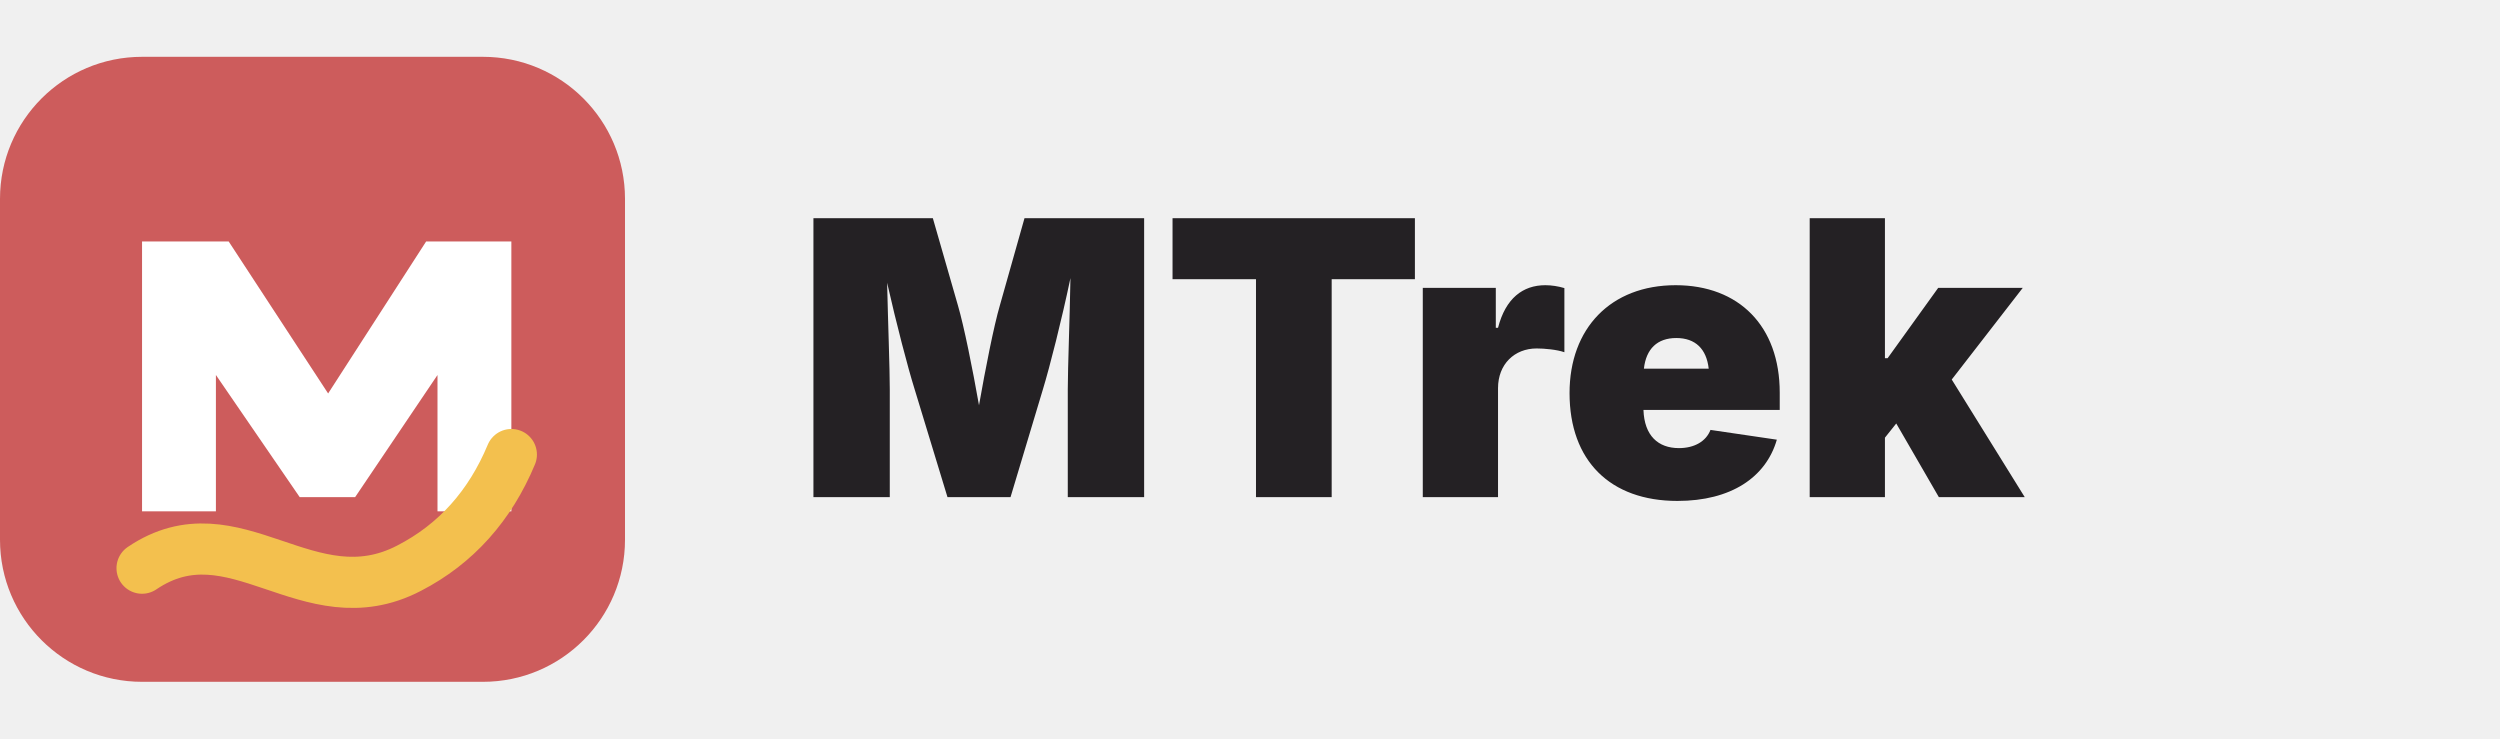
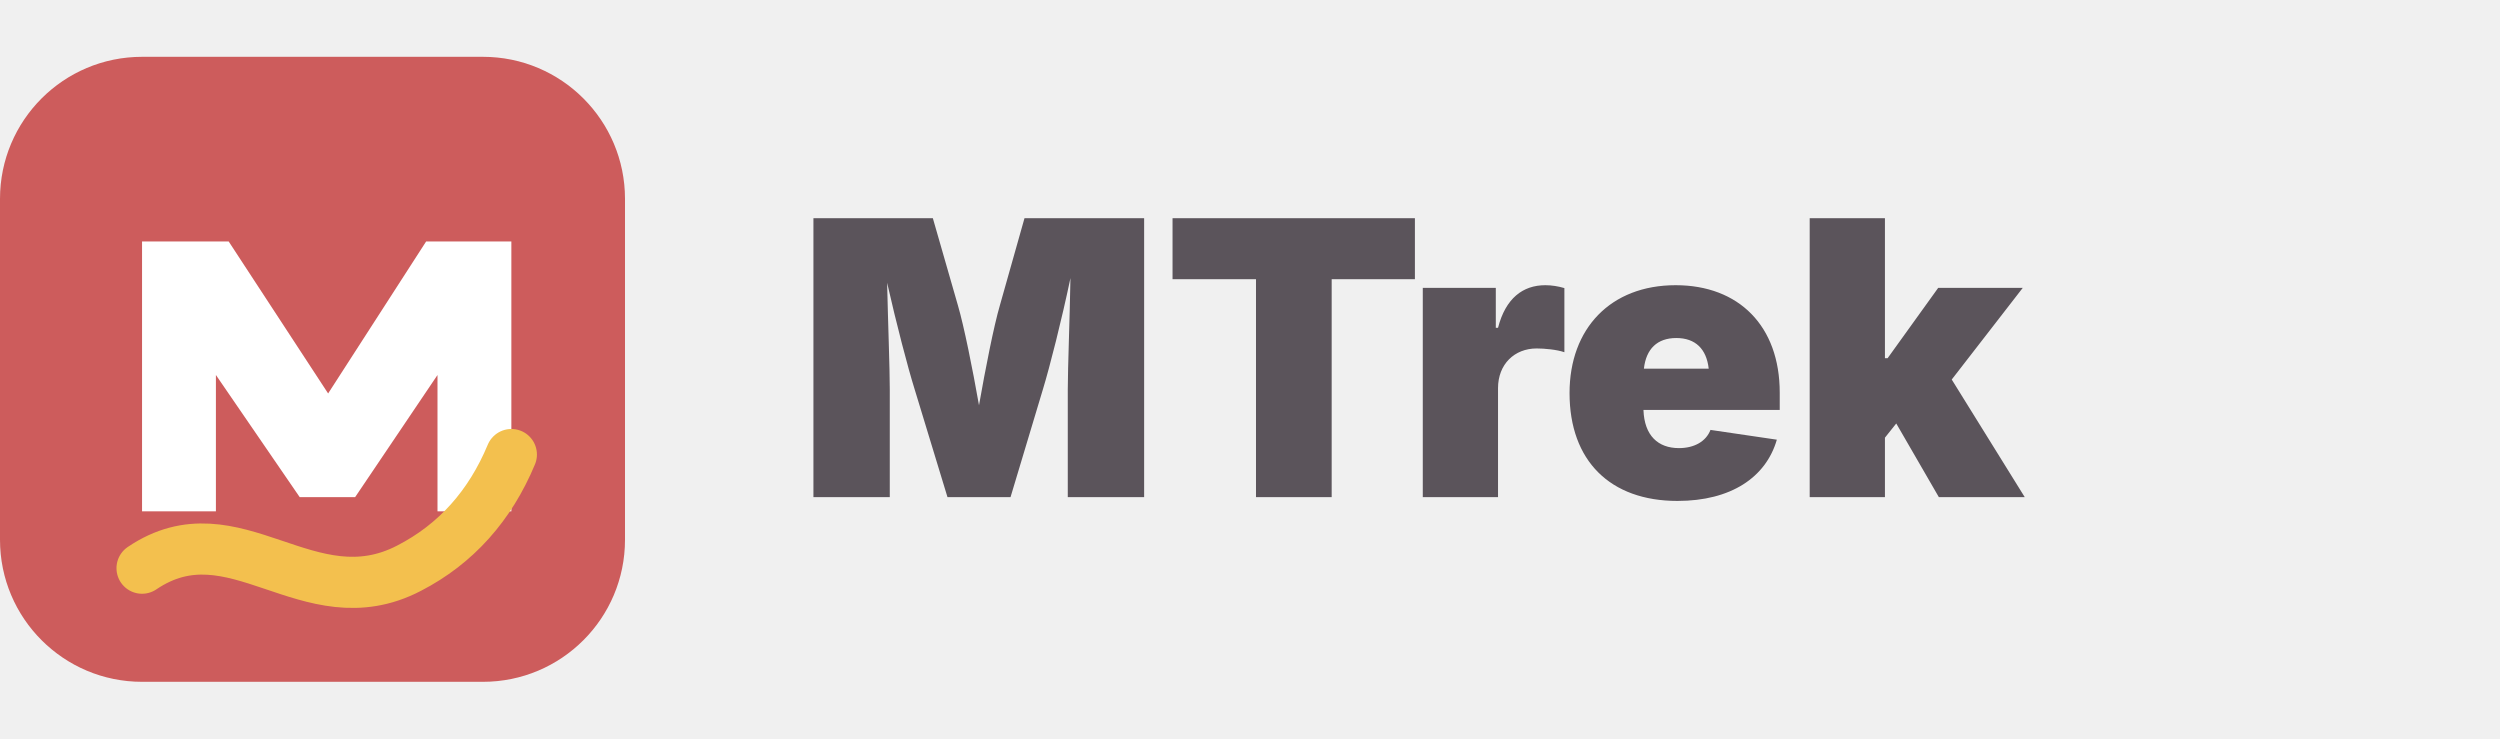
<svg xmlns="http://www.w3.org/2000/svg" viewBox="0 0 176 52" aria-labelledby="title">
  <rect x="0" y="4" width="44" height="44" rx="10" fill="#CD5C5C" />
  <circle cx="16" cy="18" r="2.25" fill="#CD5C5C" />
  <path d="M10 36V17h6.1l7 10.7L30 17h6v19h-5.2V26.4L25 35h-3.9l-5.9-8.6V36z" fill="#fff" />
  <path d="M10 40c6.5-4.4 11.7 3.7 18.8 0 3.3-1.7 5.7-4.4 7.2-8" fill="none" stroke="#F3C04E" stroke-linecap="round" stroke-width="3.6" />
-   <text x="56" y="35" fill="#242124" font-family="Inter, ui-sans-serif, system-ui, -apple-system, BlinkMacSystemFont, 'Segoe UI', sans-serif" font-size="27" font-weight="850" letter-spacing="0">MTrek</text>
+   <text x="56" y="35" fill="#5b545b" font-family="Inter, ui-sans-serif, system-ui, -apple-system, BlinkMacSystemFont, 'Segoe UI', sans-serif" font-size="27" font-weight="850" letter-spacing="0">MTrek</text>
</svg>
